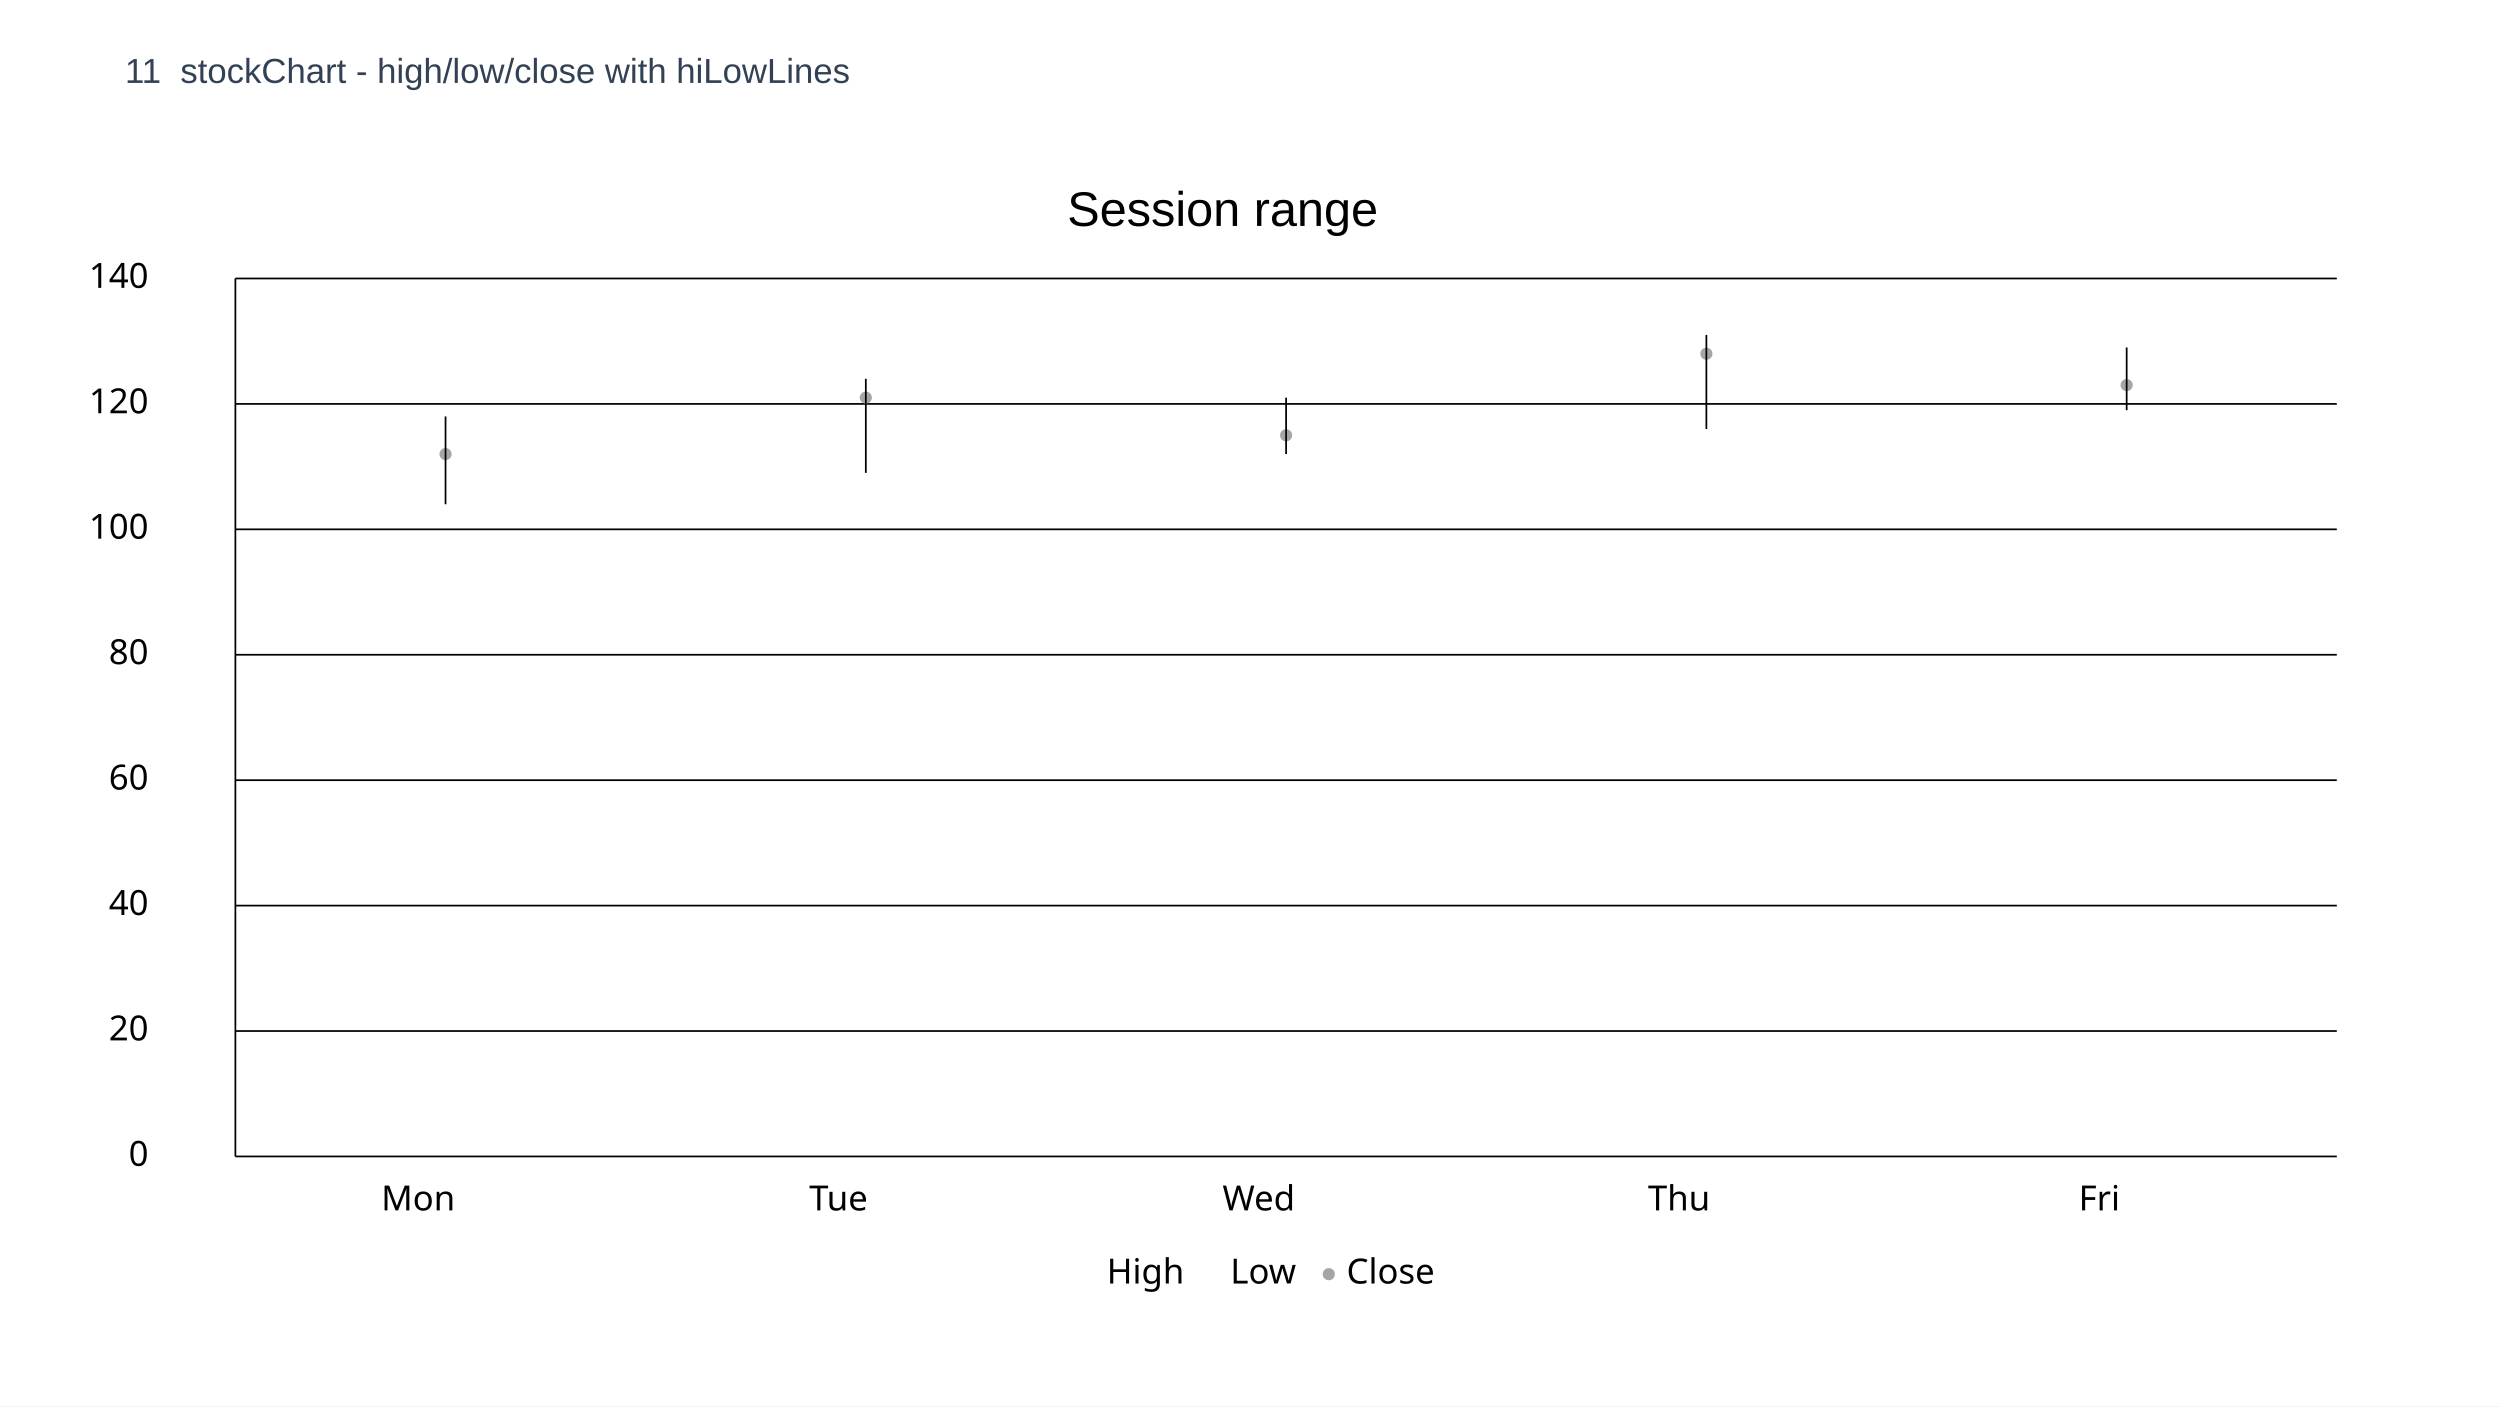
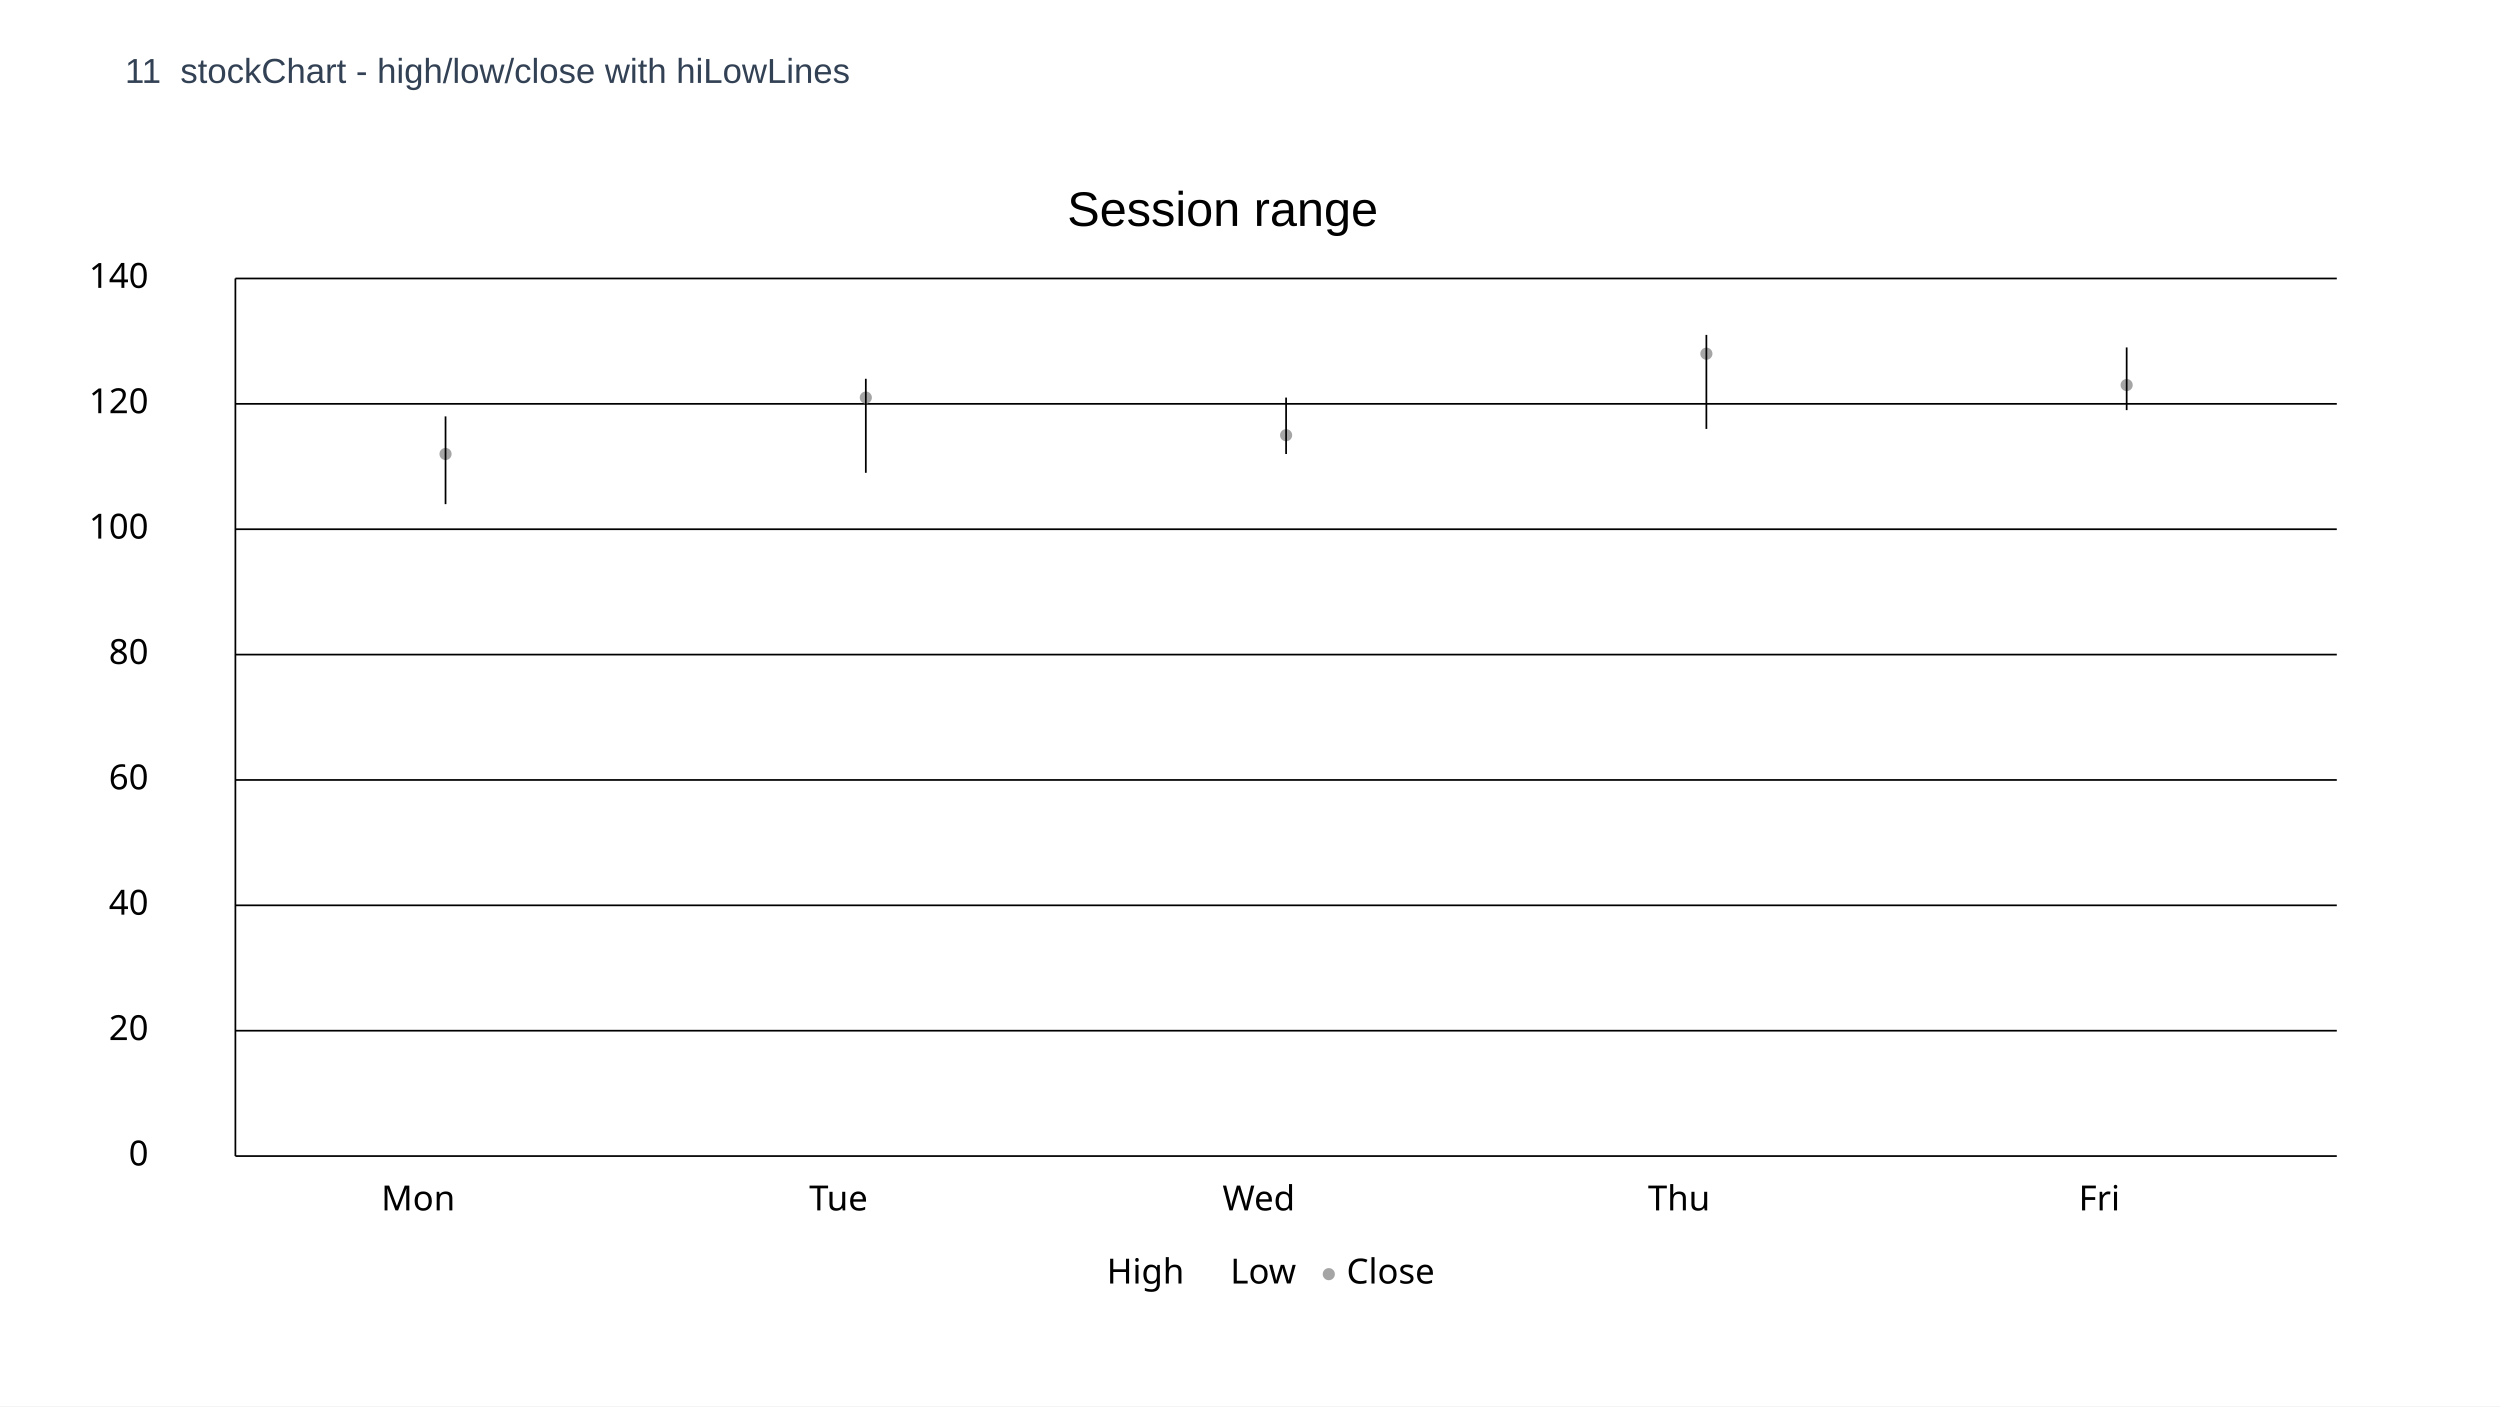
<svg xmlns="http://www.w3.org/2000/svg" viewBox="0 0 960 540" width="960" height="540">
  <rect width="960" height="540" fill="#ffffff" />
  <g role="img" aria-label="Caption" data-pptx-id="266.20" data-pptx-path="0" transform="translate(48, 18.667)">
    <rect fill="none" stroke="none" width="864" height="29.333" />
    <text x="0" y="13.174" xml:space="preserve">
      <tspan x="0" dy="0" text-anchor="start" font-size="13.333" font-family="Arial, Arimo, sans-serif" fill="#334155">11  stockChart - high/low/close with hiLowLines</tspan>
    </text>
  </g>
  <g role="img" aria-label="stockChart" data-pptx-id="266.110" data-pptx-path="1" transform="translate(48, 61.333) scale(1, 1) translate(0, 0)">
    <g transform="translate(0, 6.981)">
      <rect fill="none" stroke="none" width="864" height="31.281" />
      <text x="0" y="18.444" xml:space="preserve">
        <tspan x="432" dy="0" text-anchor="middle" font-size="18.667" font-family="Arial, Arimo, sans-serif">Session range</tspan>
      </text>
    </g>
-     <g transform="translate(42.39, 334.581)">
+     <g transform="translate(42.39, 334.456)">
      <line stroke-width="0.667" stroke="#000000" fill="none" x1="0" y1="0" x2="806.943" y2="0" />
    </g>
-     <g transform="translate(42.39, 286.418)">
+     <g transform="translate(42.39, 286.314)">
      <line stroke-width="0.667" stroke="#000000" fill="none" x1="0" y1="0" x2="806.943" y2="0" />
    </g>
-     <g transform="translate(42.39, 238.256)">
+     <g transform="translate(42.39, 238.172)">
      <line stroke-width="0.667" stroke="#000000" fill="none" x1="0" y1="0" x2="806.943" y2="0" />
    </g>
-     <g transform="translate(42.39, 190.093)">
+     <g transform="translate(42.39, 190.03)">
      <line stroke-width="0.667" stroke="#000000" fill="none" x1="0" y1="0" x2="806.943" y2="0" />
    </g>
-     <g transform="translate(42.39, 141.93)">
+     <g transform="translate(42.39, 141.888)">
      <line stroke-width="0.667" stroke="#000000" fill="none" x1="0" y1="0" x2="806.943" y2="0" />
    </g>
-     <g transform="translate(42.39, 93.767)">
+     <g transform="translate(42.39, 93.746)">
      <line stroke-width="0.667" stroke="#000000" fill="none" x1="0" y1="0" x2="806.943" y2="0" />
    </g>
    <g transform="translate(42.39, 45.604)">
      <line stroke-width="0.667" stroke="#000000" fill="none" x1="0" y1="0" x2="806.943" y2="0" />
    </g>
-     <g transform="translate(121.085, 111.032)">
+     <g transform="translate(121.085, 111.003)">
      <ellipse fill="#a5a5a5" stroke-width="0.667" stroke="#a5a5a5" cx="2" cy="2" rx="2" ry="2" />
    </g>
-     <g transform="translate(282.473, 89.359)">
+     <g transform="translate(282.473, 89.339)">
      <ellipse fill="#a5a5a5" stroke-width="0.667" stroke="#a5a5a5" cx="2" cy="2" rx="2" ry="2" />
    </g>
-     <g transform="translate(443.862, 103.808)">
+     <g transform="translate(443.862, 103.782)">
      <ellipse fill="#a5a5a5" stroke-width="0.667" stroke="#a5a5a5" cx="2" cy="2" rx="2" ry="2" />
    </g>
-     <g transform="translate(605.25, 72.502)">
+     <g transform="translate(605.25, 72.489)">
      <ellipse fill="#a5a5a5" stroke-width="0.667" stroke="#a5a5a5" cx="2" cy="2" rx="2" ry="2" />
    </g>
-     <g transform="translate(766.639, 84.543)">
+     <g transform="translate(766.639, 84.525)">
      <ellipse fill="#a5a5a5" stroke-width="0.667" stroke="#a5a5a5" cx="2" cy="2" rx="2" ry="2" />
    </g>
-     <g transform="translate(123.085, 98.583)">
-       <line stroke-width="0.667" stroke="#000000" fill="none" x1="0" y1="0" x2="0" y2="33.714" />
+     <g transform="translate(123.085, 98.56)">
+       <line stroke-width="0.667" stroke="#000000" fill="none" x1="0" y1="0" x2="0" y2="33.699" />
    </g>
-     <g transform="translate(284.473, 84.134)">
-       <line stroke-width="0.667" stroke="#000000" fill="none" x1="0" y1="0" x2="0" y2="36.122" />
+     <g transform="translate(284.473, 84.118)">
+       <line stroke-width="0.667" stroke="#000000" fill="none" x1="0" y1="0" x2="0" y2="36.106" />
    </g>
-     <g transform="translate(445.862, 91.359)">
-       <line stroke-width="0.667" stroke="#000000" fill="none" x1="0" y1="0" x2="0" y2="21.673" />
+     <g transform="translate(445.862, 91.339)">
+       <line stroke-width="0.667" stroke="#000000" fill="none" x1="0" y1="0" x2="0" y2="21.664" />
    </g>
-     <g transform="translate(607.25, 67.277)">
-       <line stroke-width="0.667" stroke="#000000" fill="none" x1="0" y1="0" x2="0" y2="36.122" />
+     <g transform="translate(607.25, 67.268)">
+       <line stroke-width="0.667" stroke="#000000" fill="none" x1="0" y1="0" x2="0" y2="36.106" />
    </g>
-     <g transform="translate(768.639, 72.094)">
-       <line stroke-width="0.667" stroke="#000000" fill="none" x1="0" y1="0" x2="0" y2="24.081" />
+     <g transform="translate(768.639, 72.082)">
+       <line stroke-width="0.667" stroke="#000000" fill="none" x1="0" y1="0" x2="0" y2="24.071" />
    </g>
    <g transform="translate(42.39, 45.604)">
-       <line stroke-width="0.667" stroke="#000000" fill="none" x1="0" y1="0" x2="0" y2="337.14" />
+       <line stroke-width="0.667" stroke="#000000" fill="none" x1="0" y1="0" x2="0" y2="336.993" />
    </g>
-     <g transform="translate(42.39, 382.744)">
+     <g transform="translate(42.39, 382.598)">
      <line stroke-width="0.667" stroke="#000000" fill="none" x1="0" y1="0" x2="806.943" y2="0" />
    </g>
-     <g transform="translate(0, 374.101)">
+     <g transform="translate(0, 373.954)">
      <rect fill="none" stroke="none" width="30.034" height="24.414" />
      <text x="0" y="12.243" xml:space="preserve">
        <tspan x="30.034" dy="0" text-anchor="end" font-size="13.333" font-family="Aptos, Carlito, sans-serif" fill="#000000">0</tspan>
      </text>
    </g>
-     <g transform="translate(0, 325.938)">
+     <g transform="translate(0, 325.812)">
      <rect fill="none" stroke="none" width="30.034" height="24.414" />
      <text x="0" y="12.243" xml:space="preserve">
        <tspan x="30.034" dy="0" text-anchor="end" font-size="13.333" font-family="Aptos, Carlito, sans-serif" fill="#000000">20</tspan>
      </text>
    </g>
-     <g transform="translate(0, 277.775)">
+     <g transform="translate(0, 277.67)">
      <rect fill="none" stroke="none" width="30.034" height="24.414" />
      <text x="0" y="12.243" xml:space="preserve">
        <tspan x="30.034" dy="0" text-anchor="end" font-size="13.333" font-family="Aptos, Carlito, sans-serif" fill="#000000">40</tspan>
      </text>
    </g>
-     <g transform="translate(0, 229.612)">
+     <g transform="translate(0, 229.528)">
      <rect fill="none" stroke="none" width="30.034" height="24.414" />
      <text x="0" y="12.243" xml:space="preserve">
        <tspan x="30.034" dy="0" text-anchor="end" font-size="13.333" font-family="Aptos, Carlito, sans-serif" fill="#000000">60</tspan>
      </text>
    </g>
-     <g transform="translate(0, 181.449)">
+     <g transform="translate(0, 181.386)">
      <rect fill="none" stroke="none" width="30.034" height="24.414" />
      <text x="0" y="12.243" xml:space="preserve">
        <tspan x="30.034" dy="0" text-anchor="end" font-size="13.333" font-family="Aptos, Carlito, sans-serif" fill="#000000">80</tspan>
      </text>
    </g>
-     <g transform="translate(0, 133.286)">
+     <g transform="translate(0, 133.245)">
      <rect fill="none" stroke="none" width="30.034" height="24.414" />
      <text x="0" y="12.243" xml:space="preserve">
        <tspan x="30.034" dy="0" text-anchor="end" font-size="13.333" font-family="Aptos, Carlito, sans-serif" fill="#000000">100</tspan>
      </text>
    </g>
-     <g transform="translate(0, 85.124)">
+     <g transform="translate(0, 85.103)">
      <rect fill="none" stroke="none" width="30.034" height="24.414" />
      <text x="0" y="12.243" xml:space="preserve">
        <tspan x="30.034" dy="0" text-anchor="end" font-size="13.333" font-family="Aptos, Carlito, sans-serif" fill="#000000">120</tspan>
      </text>
    </g>
    <g transform="translate(0, 36.961)">
      <rect fill="none" stroke="none" width="30.034" height="24.414" />
      <text x="0" y="12.243" xml:space="preserve">
        <tspan x="30.034" dy="0" text-anchor="end" font-size="13.333" font-family="Aptos, Carlito, sans-serif" fill="#000000">140</tspan>
      </text>
    </g>
    <g transform="translate(42.39, 391.22)">
      <rect fill="none" stroke="none" width="161.389" height="24.414" />
      <text x="0" y="12.243" xml:space="preserve">
        <tspan x="80.694" dy="0" text-anchor="middle" font-size="13.333" font-family="Aptos, Carlito, sans-serif" fill="#000000">Mon</tspan>
      </text>
    </g>
    <g transform="translate(203.779, 391.22)">
      <rect fill="none" stroke="none" width="161.389" height="24.414" />
      <text x="0" y="12.243" xml:space="preserve">
        <tspan x="80.694" dy="0" text-anchor="middle" font-size="13.333" font-family="Aptos, Carlito, sans-serif" fill="#000000">Tue</tspan>
      </text>
    </g>
    <g transform="translate(365.168, 391.22)">
      <rect fill="none" stroke="none" width="161.389" height="24.414" />
      <text x="0" y="12.243" xml:space="preserve">
        <tspan x="80.694" dy="0" text-anchor="middle" font-size="13.333" font-family="Aptos, Carlito, sans-serif" fill="#000000">Wed</tspan>
      </text>
    </g>
    <g transform="translate(526.556, 391.22)">
      <rect fill="none" stroke="none" width="161.389" height="24.414" />
      <text x="0" y="12.243" xml:space="preserve">
        <tspan x="80.694" dy="0" text-anchor="middle" font-size="13.333" font-family="Aptos, Carlito, sans-serif" fill="#000000">Thu</tspan>
      </text>
    </g>
    <g transform="translate(687.945, 391.22)">
      <rect fill="none" stroke="none" width="161.389" height="24.414" />
      <text x="0" y="12.243" xml:space="preserve">
        <tspan x="80.694" dy="0" text-anchor="middle" font-size="13.333" font-family="Aptos, Carlito, sans-serif" fill="#000000">Fri</tspan>
      </text>
    </g>
    <g transform="translate(377, 419.3)">
      <rect fill="none" stroke="none" width="39.753" height="24.414" />
      <text x="0" y="12.243" xml:space="preserve">
        <tspan x="0" dy="0" text-anchor="start" font-size="13.333" font-family="Aptos, Carlito, sans-serif" fill="#000000">High</tspan>
      </text>
    </g>
    <g transform="translate(424.436, 419.3)">
      <rect fill="none" stroke="none" width="36.96" height="24.414" />
      <text x="0" y="12.243" xml:space="preserve">
        <tspan x="0" dy="0" text-anchor="start" font-size="13.333" font-family="Aptos, Carlito, sans-serif" fill="#000000">Low</tspan>
      </text>
    </g>
    <g transform="translate(460.259, 425.943)">
      <ellipse fill="#a5a5a5" stroke-width="0.667" stroke="#a5a5a5" cx="2" cy="2" rx="2" ry="2" />
    </g>
    <g transform="translate(469.079, 419.3)">
      <rect fill="none" stroke="none" width="46.895" height="24.414" />
      <text x="0" y="12.243" xml:space="preserve">
        <tspan x="0" dy="0" text-anchor="start" font-size="13.333" font-family="Aptos, Carlito, sans-serif" fill="#000000">Close</tspan>
      </text>
    </g>
  </g>
</svg>
